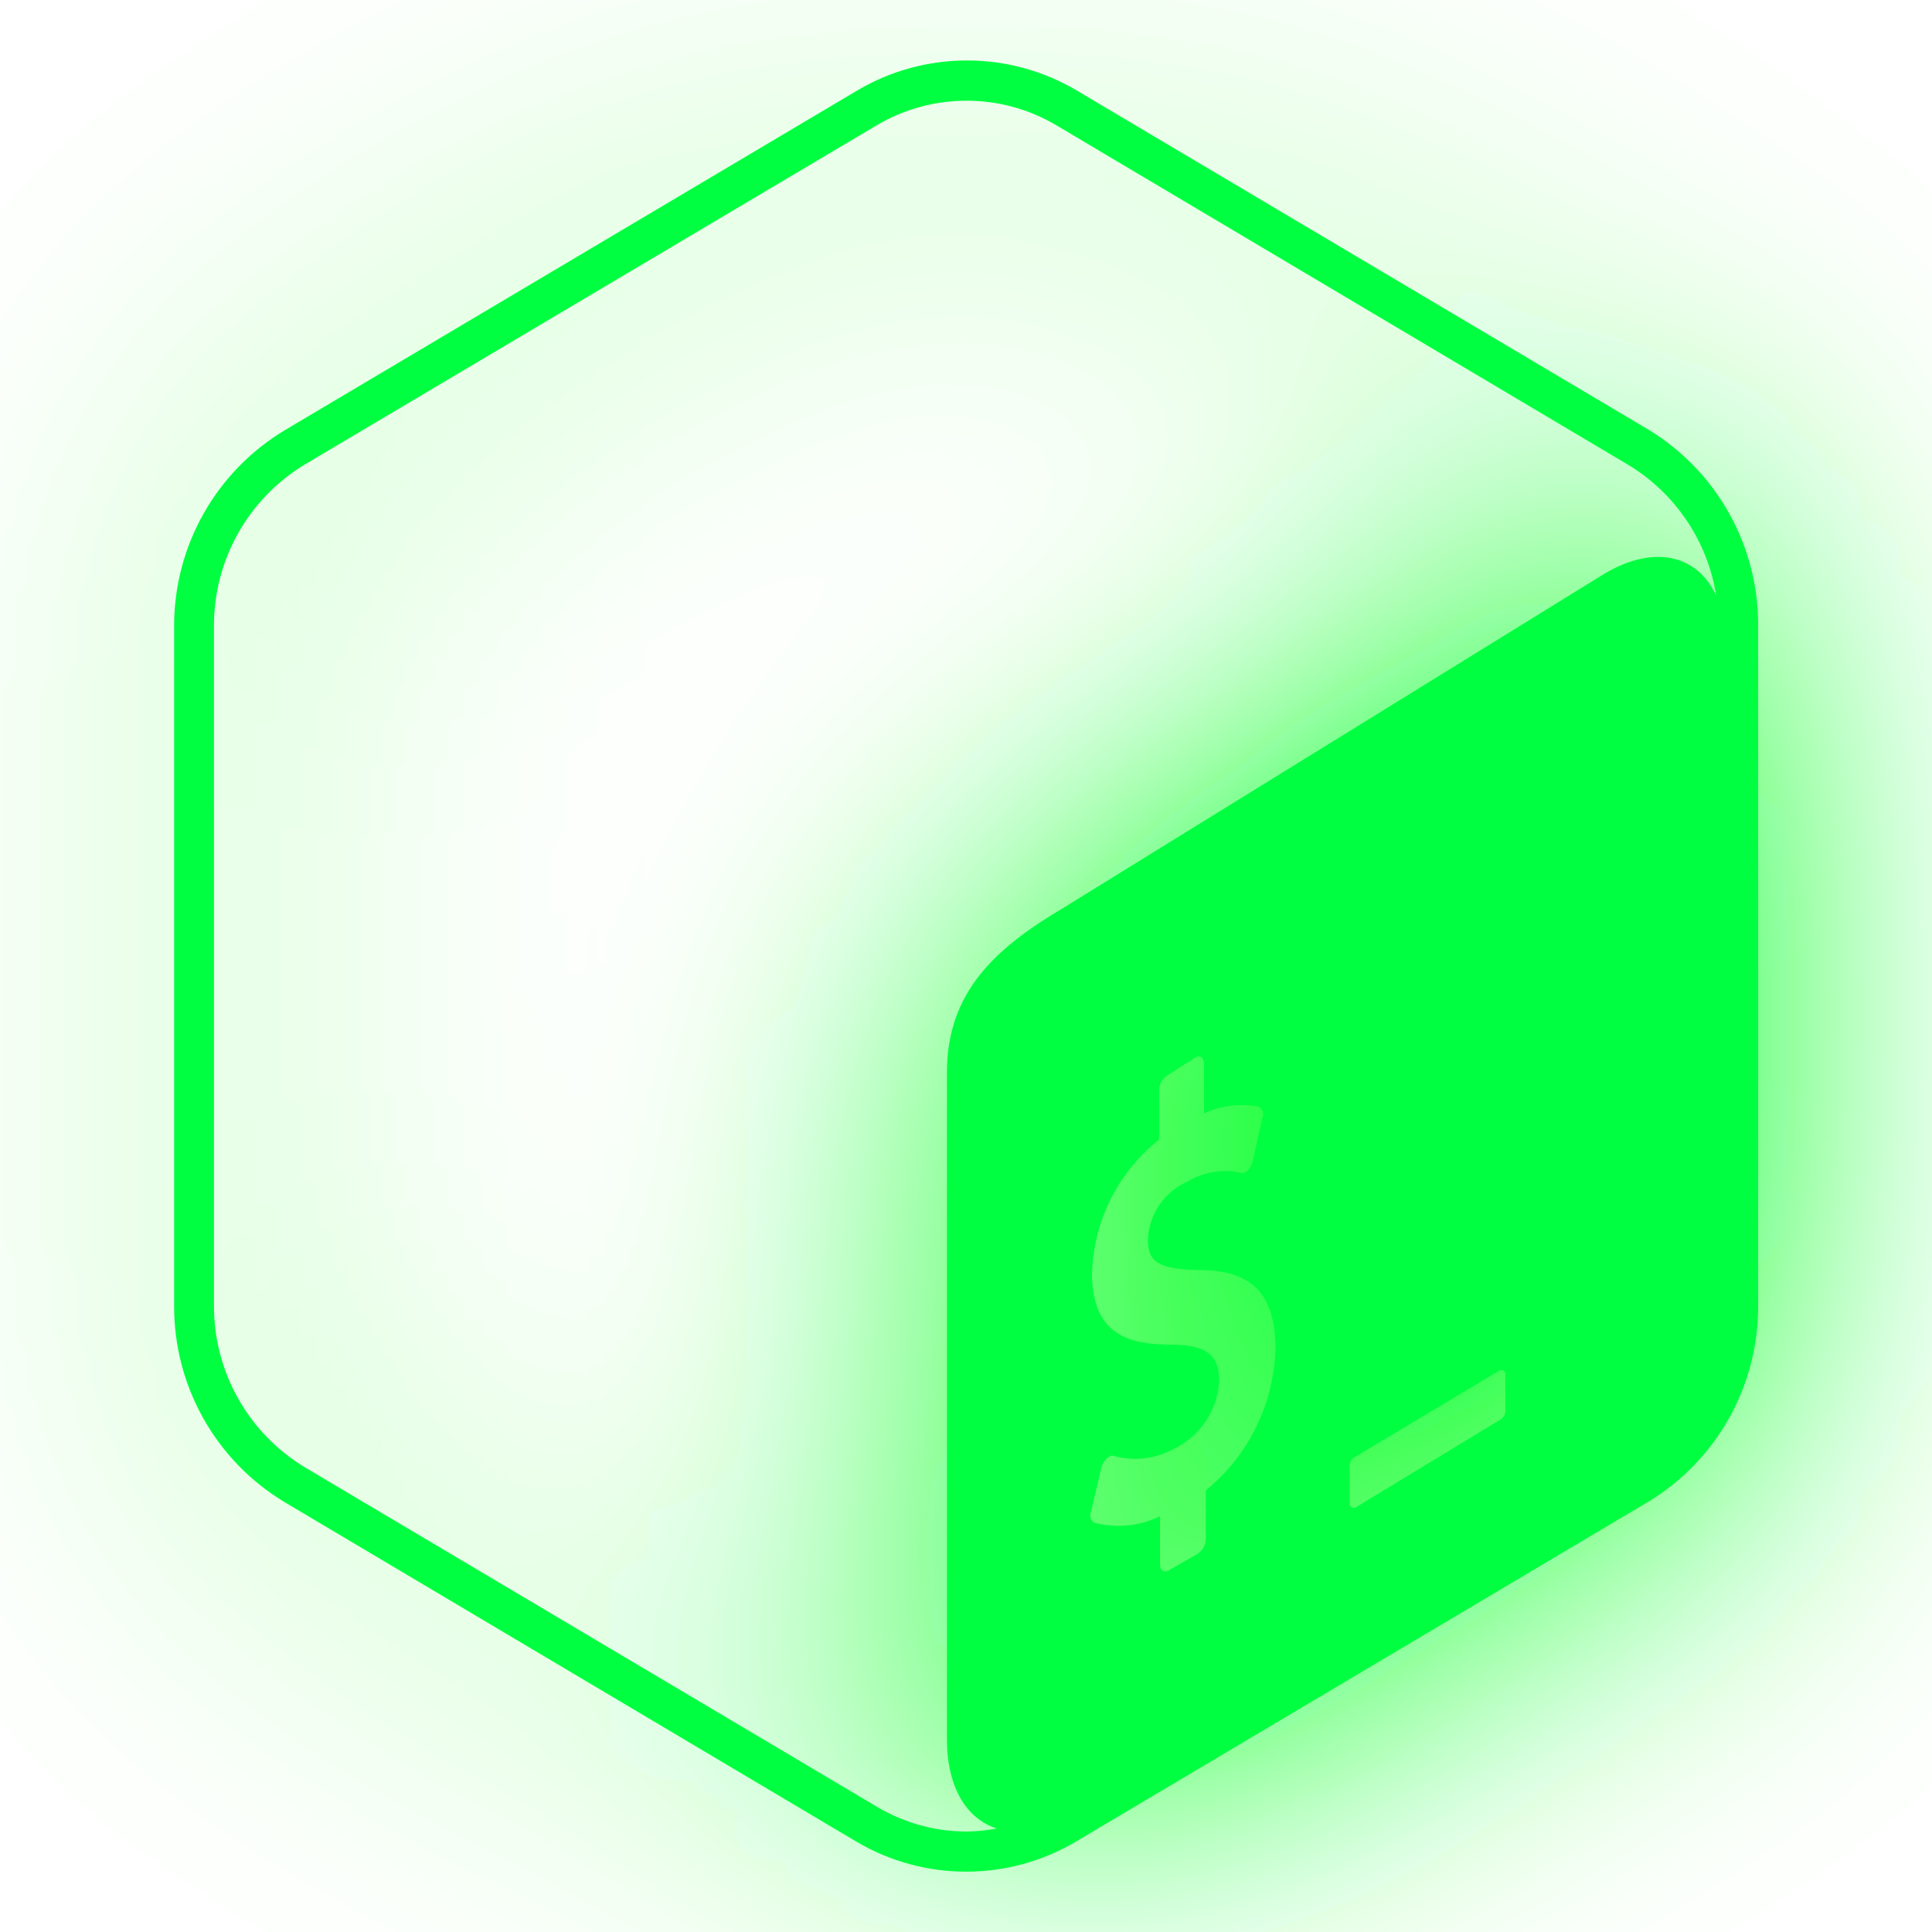
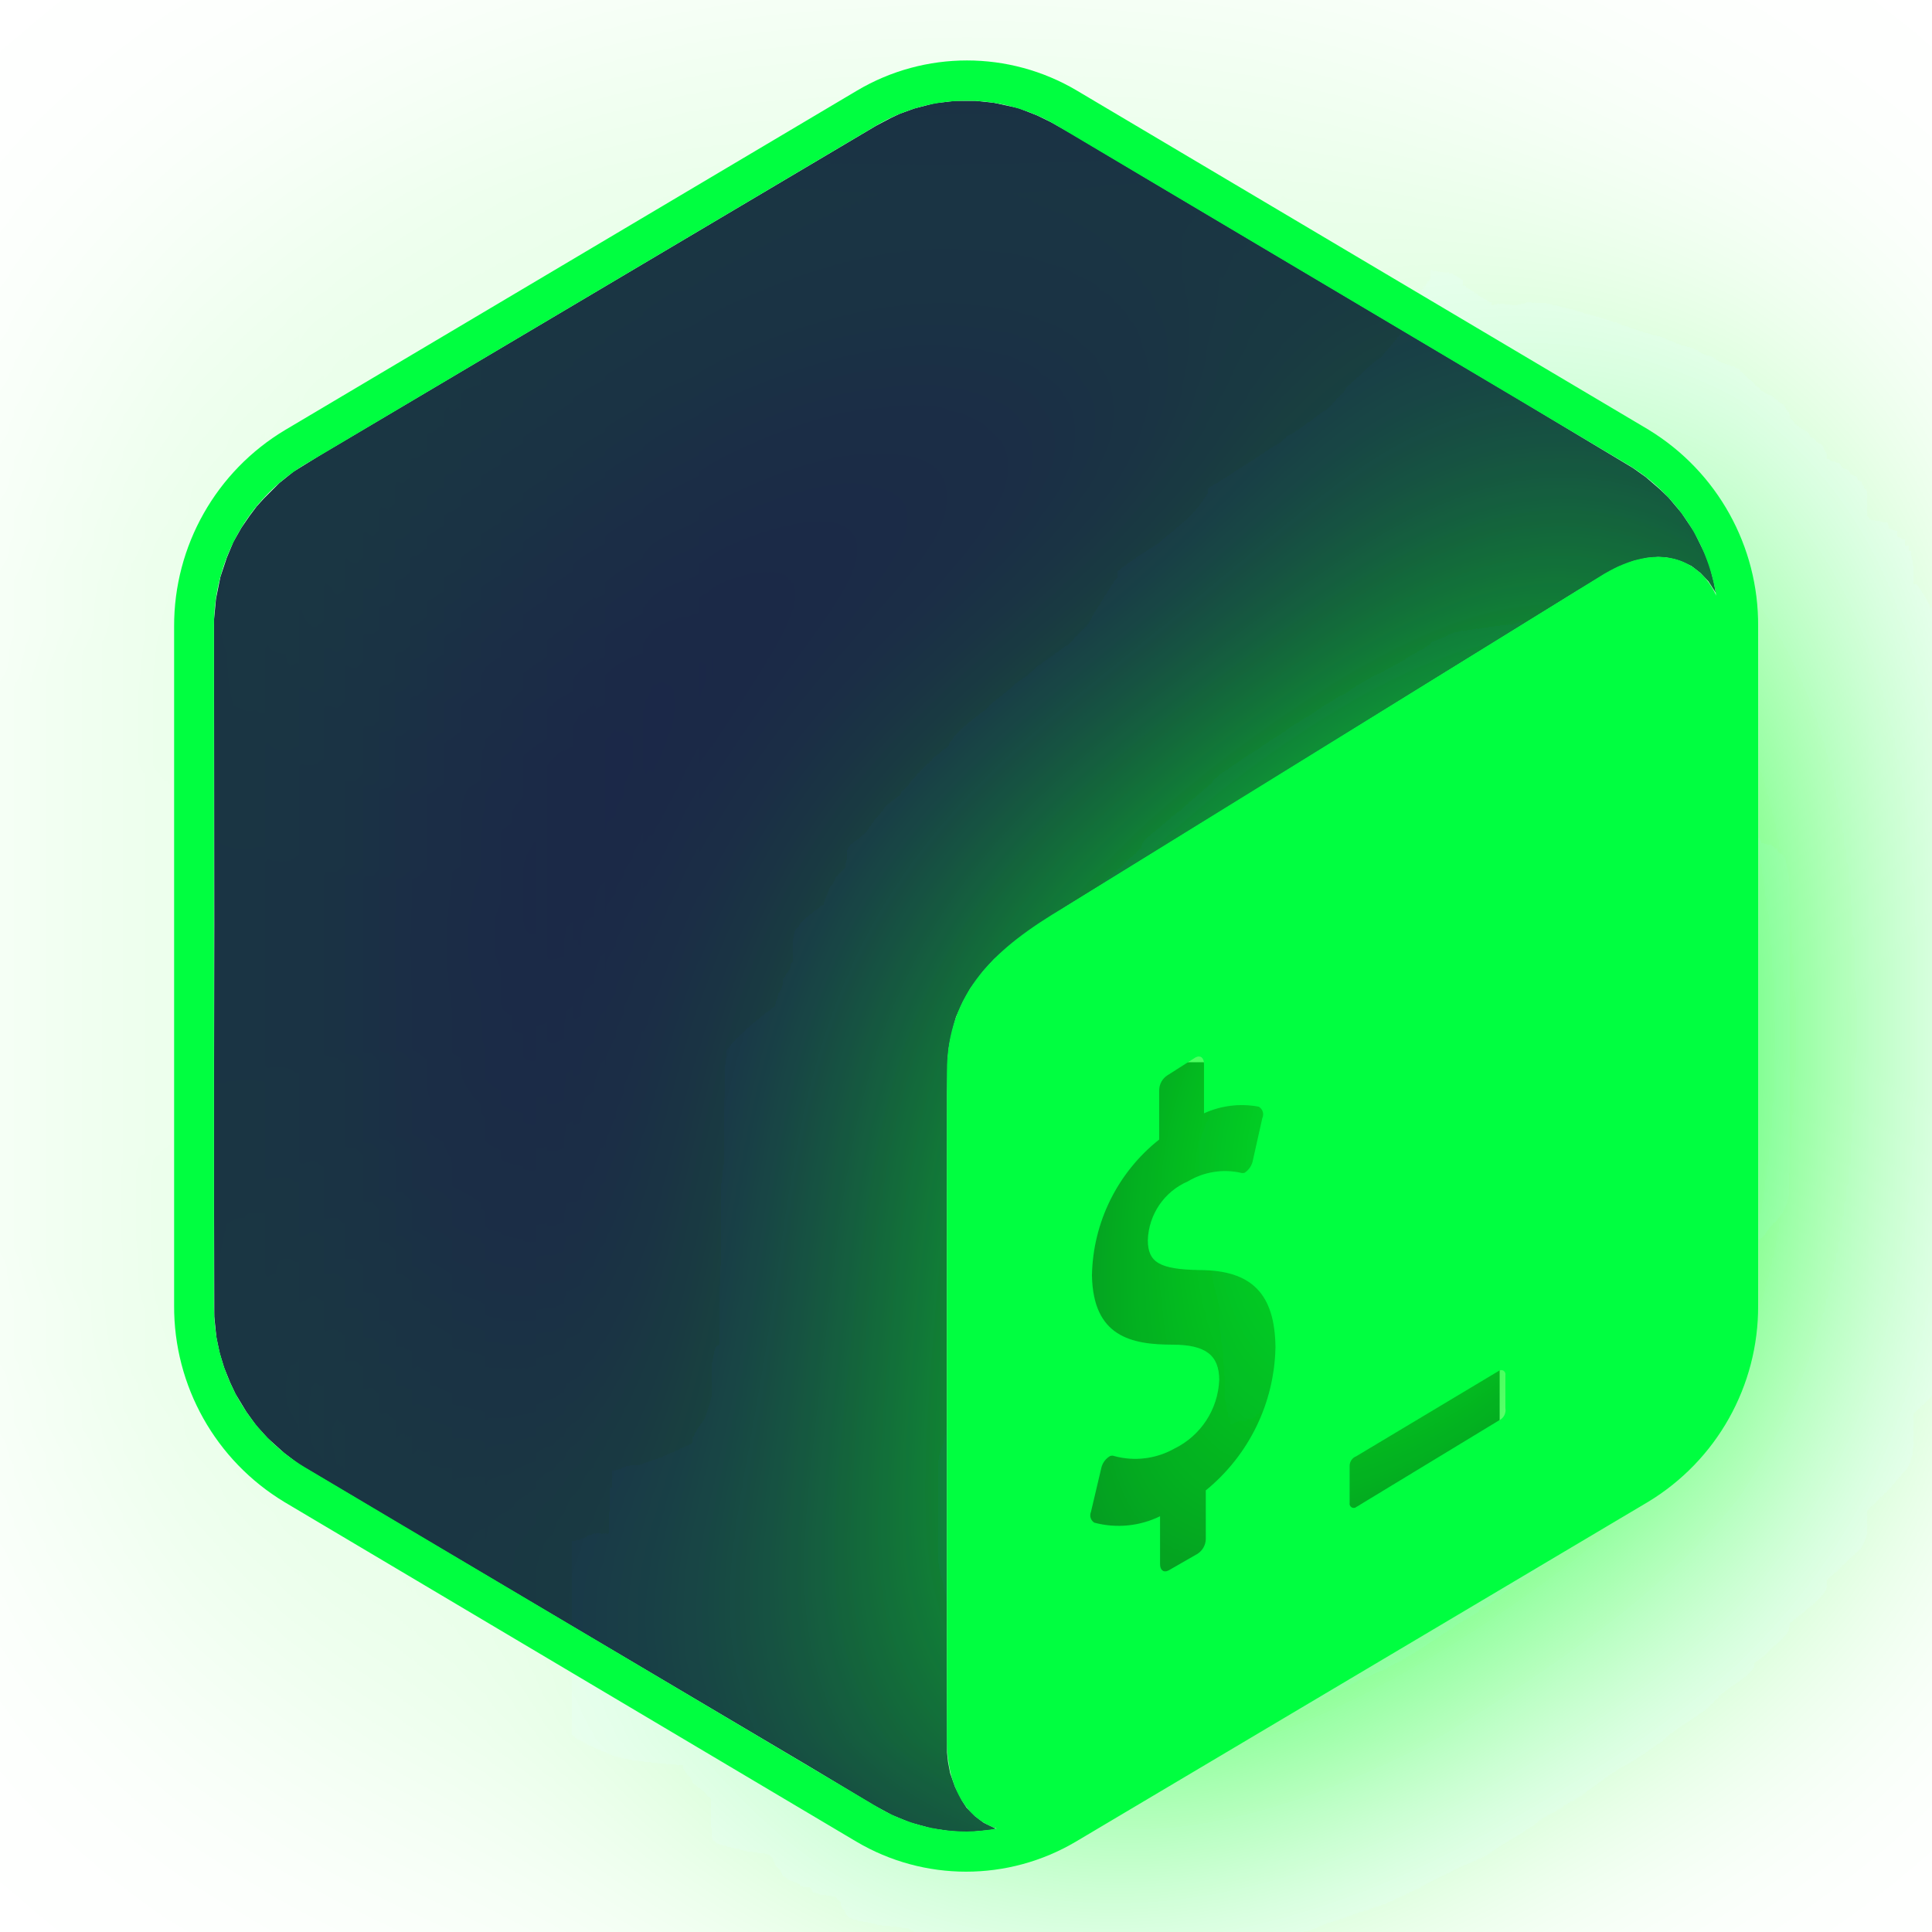
- <svg xmlns="http://www.w3.org/2000/svg" viewBox="0 0 32 32" width="32" height="32">
+ <svg xmlns="http://www.w3.org/2000/svg" version="1.1" viewBox="0 0 32 32">
  <defs>
-     <filter id="glow" x="-50%" y="-50%" width="200%" height="200%">
-       <feGaussianBlur in="SourceGraphic" stdDeviation="1.5" result="blur" />
-       <feColorMatrix in="blur" type="matrix" values="0 0 0 0 0                                                        0 1 0 0 0                                                        0 0 0.255 0 0                                                        0 0 0 1 0" result="coloredBlur" />
+     <filter id="glow" x="-.473" y="-.414" width="1.947" height="1.828">
+       <feGaussianBlur in="SourceGraphic" result="blur" stdDeviation="2.588" />
+       <feColorMatrix in="blur" result="coloredBlur" values="0 0 0 0 0                                                        0 1 0 0 0                                                        0 0 0.255 0 0                                                        0 0 0 1 0" />
      <feMerge>
        <feMergeNode in="coloredBlur" />
        <feMergeNode in="SourceGraphic" />
      </feMerge>
    </filter>
  </defs>
-   <g transform="translate(0, 0) scale(2)" filter="url(#glow)">
-     <path d="M13.655 3.56L8.918.75a1.785 1.785 0 0 0-1.82 0L2.363 3.56a1.889 1.889 0 0 0-.921 1.628v5.624a1.889 1.889 0 0 0 .913 1.627l4.736 2.812a1.785 1.785 0 0 0 1.82 0l4.736-2.812a1.888 1.888 0 0 0 .913-1.627V5.188a1.889 1.889 0 0 0-.904-1.627zm-3.669 8.781v.404a.149.149 0 0 1-.07.124l-.239.137c-.038.02-.07 0-.07-.053v-.396a.78.78 0 0 1-.545.053.073.073 0 0 1-.027-.09l.086-.365a.153.153 0 0 1 .071-.096.048.048 0 0 1 .038 0 .662.662 0 0 0 .497-.063.662.662 0 0 0 .37-.567c0-.206-.112-.292-.384-.293-.344 0-.661-.066-.67-.574A1.47 1.47 0 0 1 9.6 9.437V9.03a.147.147 0 0 1 .07-.126l.231-.147c.038-.02.07 0 .07.054v.409a.754.754 0 0 1 .453-.055.073.073 0 0 1 .03.095l-.081.362a.156.156 0 0 1-.065.09.055.055 0 0 1-.035 0 .6.6 0 0 0-.436.072.549.549 0 0 0-.331.486c0 .185.098.242.425.248.438 0 .627.199.632.639a1.568 1.568 0 0 1-.576 1.185zm2.481-.68a.094.094 0 0 1-.036.092l-1.198.727a.034.034 0 0 1-.04.003.035.035 0 0 1-.016-.037v-.31a.086.086 0 0 1 .055-.076l1.179-.706a.035.035 0 0 1 .056.035v.273zm.827-6.914L8.812 7.515c-.559.331-.97.693-.97 1.367v5.52c0 .404.165.662.413.741a1.465 1.465 0 0 1-.248.025c-.264 0-.522-.072-.748-.207L2.522 12.15a1.558 1.558 0 0 1-.75-1.338V5.188a1.558 1.558 0 0 1 .75-1.34l4.738-2.81a1.46 1.46 0 0 1 1.489 0l4.736 2.812a1.548 1.548 0 0 1 .728 1.083c-.154-.334-.508-.427-.92-.185h.002z" fill="#00ff41" />
+   <path d="m4.367 8.26 0.263-0.263 0.231-0.185 0.421-0.26 3.639-2.156 5.588-3.312 0.24-0.127 0.154-0.073 0.24-0.087 0.334-0.087 0.341-0.04h0.341l0.307 0.033 0.401 0.087 0.307 0.12 0.234 0.114 0.354 0.2 1.222 0.728 6.129 3.639 1.936 1.162 0.207 0.147 0.24 0.207 0.14 0.134 0.214 0.254 0.207 0.307 0.174 0.354 0.087 0.22 0.073 0.287 0.027 0.154-0.12-0.187-0.134-0.14-0.147-0.114-0.174-0.081-0.113-0.035-0.133-0.027-0.133-0.008-0.191 0.016-0.219 0.051-0.254 0.098-0.238 0.129-0.445 0.27-0.613 0.379-1.809 1.117-2.977 1.844-3.07 1.891-0.504 0.324-0.332 0.242-0.348 0.301-0.184 0.203-0.211 0.285-0.125 0.227-0.109 0.242-0.039 0.141-0.062 0.258-0.02 0.117-0.016 0.156-0.012 0.59-0.004 3.152v6.316l0.004 1.227v0.227l0.016 0.156 0.035 0.184 0.082 0.23 0.113 0.223 0.078 0.121 0.141 0.141 0.145 0.109 0.203 0.098-0.094 0.02-0.281 0.027-0.172 0.004-0.219-0.012-0.312-0.047-0.344-0.094-0.305-0.125-0.301-0.164-1.062-0.637-2.672-1.582-4.027-2.383-1.762-1.047-0.242-0.184-0.273-0.246-0.188-0.207-0.164-0.227-0.18-0.297-0.09-0.191-0.098-0.242-0.074-0.242-0.055-0.262-0.035-0.344-0.004-1.977v-1.844l0.004-2.672-0.004-4.402v-0.656l0.016-0.164 0.016-0.172 0.074-0.367 0.105-0.316 0.109-0.262 0.133-0.234 0.137-0.199 0.117-0.156z" fill="#1c2449" />
+   <rect x="17.826" y="17.594" width="7.013" height="8.541" fill="#0a1128" style="mix-blend-mode:normal" />
+   <g transform="translate(0) scale(2)" filter="url(#glow)">
+     <path d="m13.655 3.56-4.737-2.81a1.785 1.785 0 0 0-1.82 0l-4.735 2.81a1.889 1.889 0 0 0-0.921 1.628v5.624a1.889 1.889 0 0 0 0.913 1.627l4.736 2.812a1.785 1.785 0 0 0 1.82 0l4.736-2.812a1.888 1.888 0 0 0 0.913-1.627v-5.624a1.889 1.889 0 0 0-0.904-1.627zm-3.669 8.781v0.404a0.149 0.149 0 0 1-0.07 0.124l-0.239 0.137c-0.038 0.02-0.07 0-0.07-0.053v-0.396a0.78 0.78 0 0 1-0.545 0.053 0.073 0.073 0 0 1-0.027-0.09l0.086-0.365a0.153 0.153 0 0 1 0.071-0.096 0.048 0.048 0 0 1 0.038 0 0.662 0.662 0 0 0 0.497-0.063 0.662 0.662 0 0 0 0.37-0.567c0-0.206-0.112-0.292-0.384-0.293-0.344 0-0.661-0.066-0.67-0.574a1.47 1.47 0 0 1 0.557-1.125v-0.407a0.147 0.147 0 0 1 0.07-0.126l0.231-0.147c0.038-0.02 0.07 0 0.07 0.054v0.409a0.754 0.754 0 0 1 0.453-0.055 0.073 0.073 0 0 1 0.03 0.095l-0.081 0.362a0.156 0.156 0 0 1-0.065 0.09 0.055 0.055 0 0 1-0.035 0 0.6 0.6 0 0 0-0.436 0.072 0.549 0.549 0 0 0-0.331 0.486c0 0.185 0.098 0.242 0.425 0.248 0.438 0 0.627 0.199 0.632 0.639a1.568 1.568 0 0 1-0.576 1.185zm2.481-0.68a0.094 0.094 0 0 1-0.036 0.092l-1.198 0.727a0.034 0.034 0 0 1-0.04 3e-3 0.035 0.035 0 0 1-0.016-0.037v-0.31a0.086 0.086 0 0 1 0.055-0.076l1.179-0.706a0.035 0.035 0 0 1 0.056 0.035v0.273zm0.827-6.914-4.482 2.768c-0.559 0.331-0.97 0.693-0.97 1.367v5.52c0 0.404 0.165 0.662 0.413 0.741a1.465 1.465 0 0 1-0.248 0.025c-0.264 0-0.522-0.072-0.748-0.207l-4.737-2.811a1.558 1.558 0 0 1-0.75-1.338v-5.624a1.558 1.558 0 0 1 0.75-1.34l4.738-2.81a1.46 1.46 0 0 1 1.489 0l4.736 2.812a1.548 1.548 0 0 1 0.728 1.083c-0.154-0.334-0.508-0.427-0.92-0.185h2e-3z" fill="#00ff41" style="mix-blend-mode:normal" />
  </g>
</svg>
